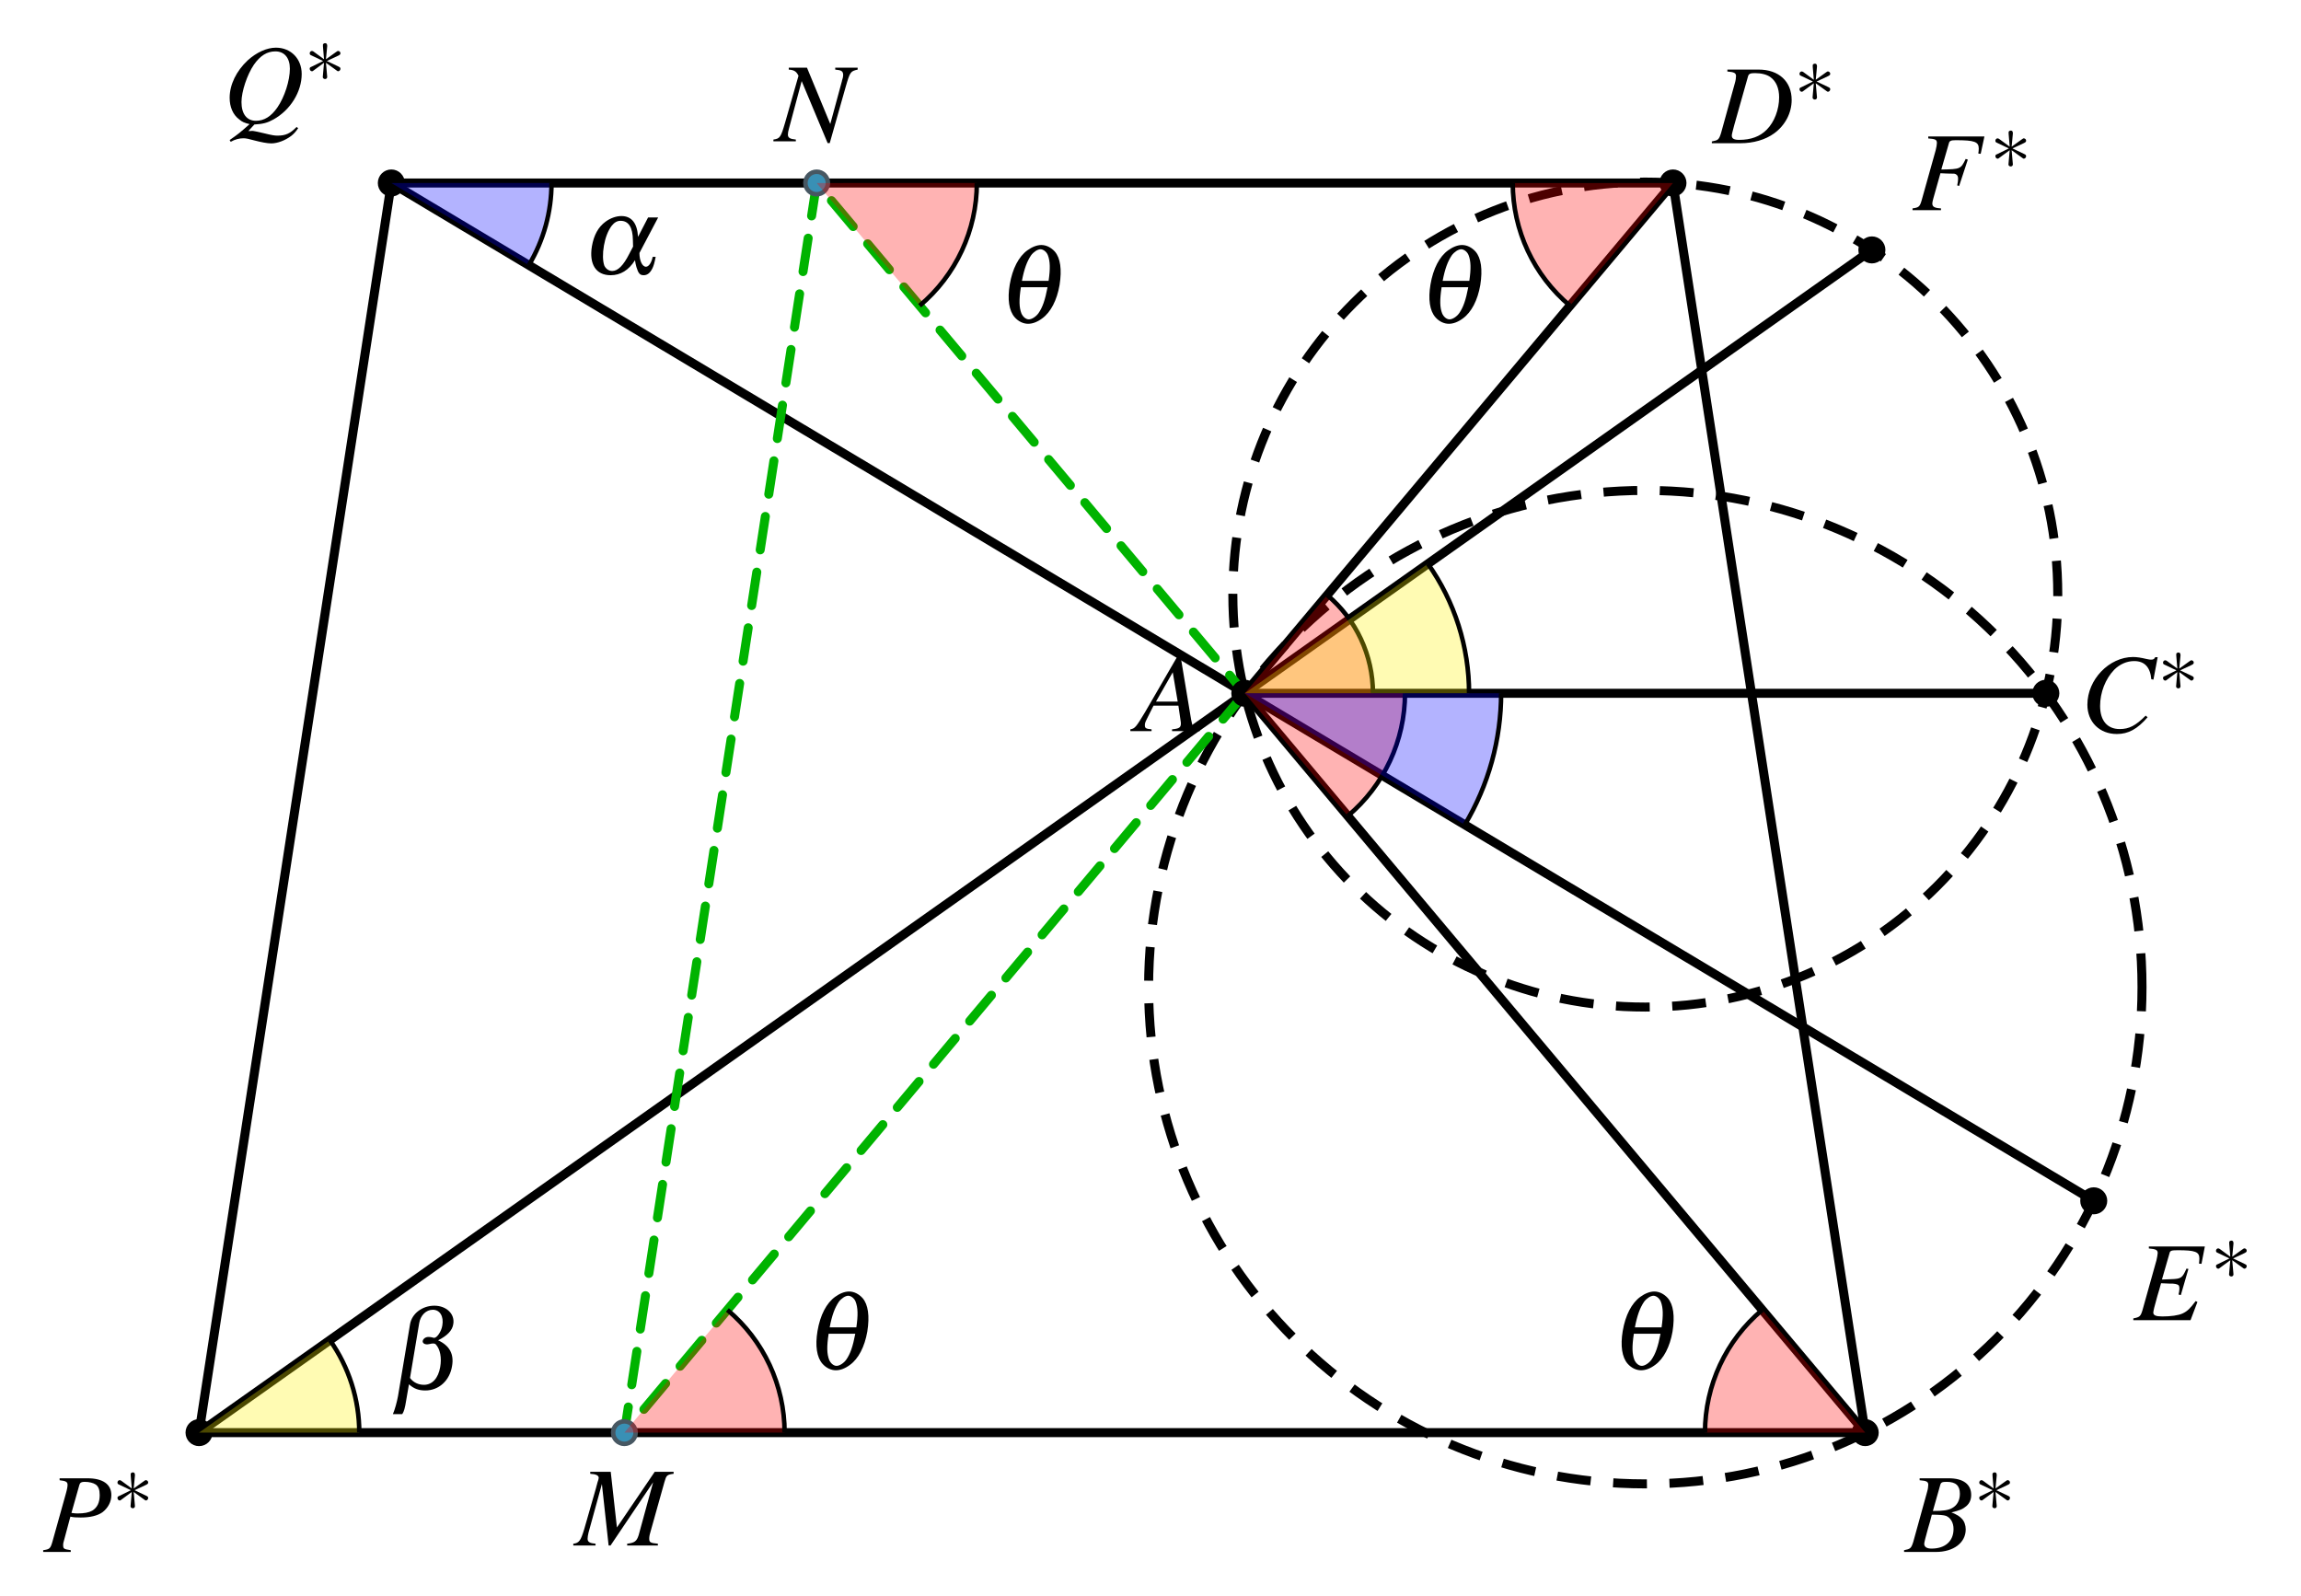
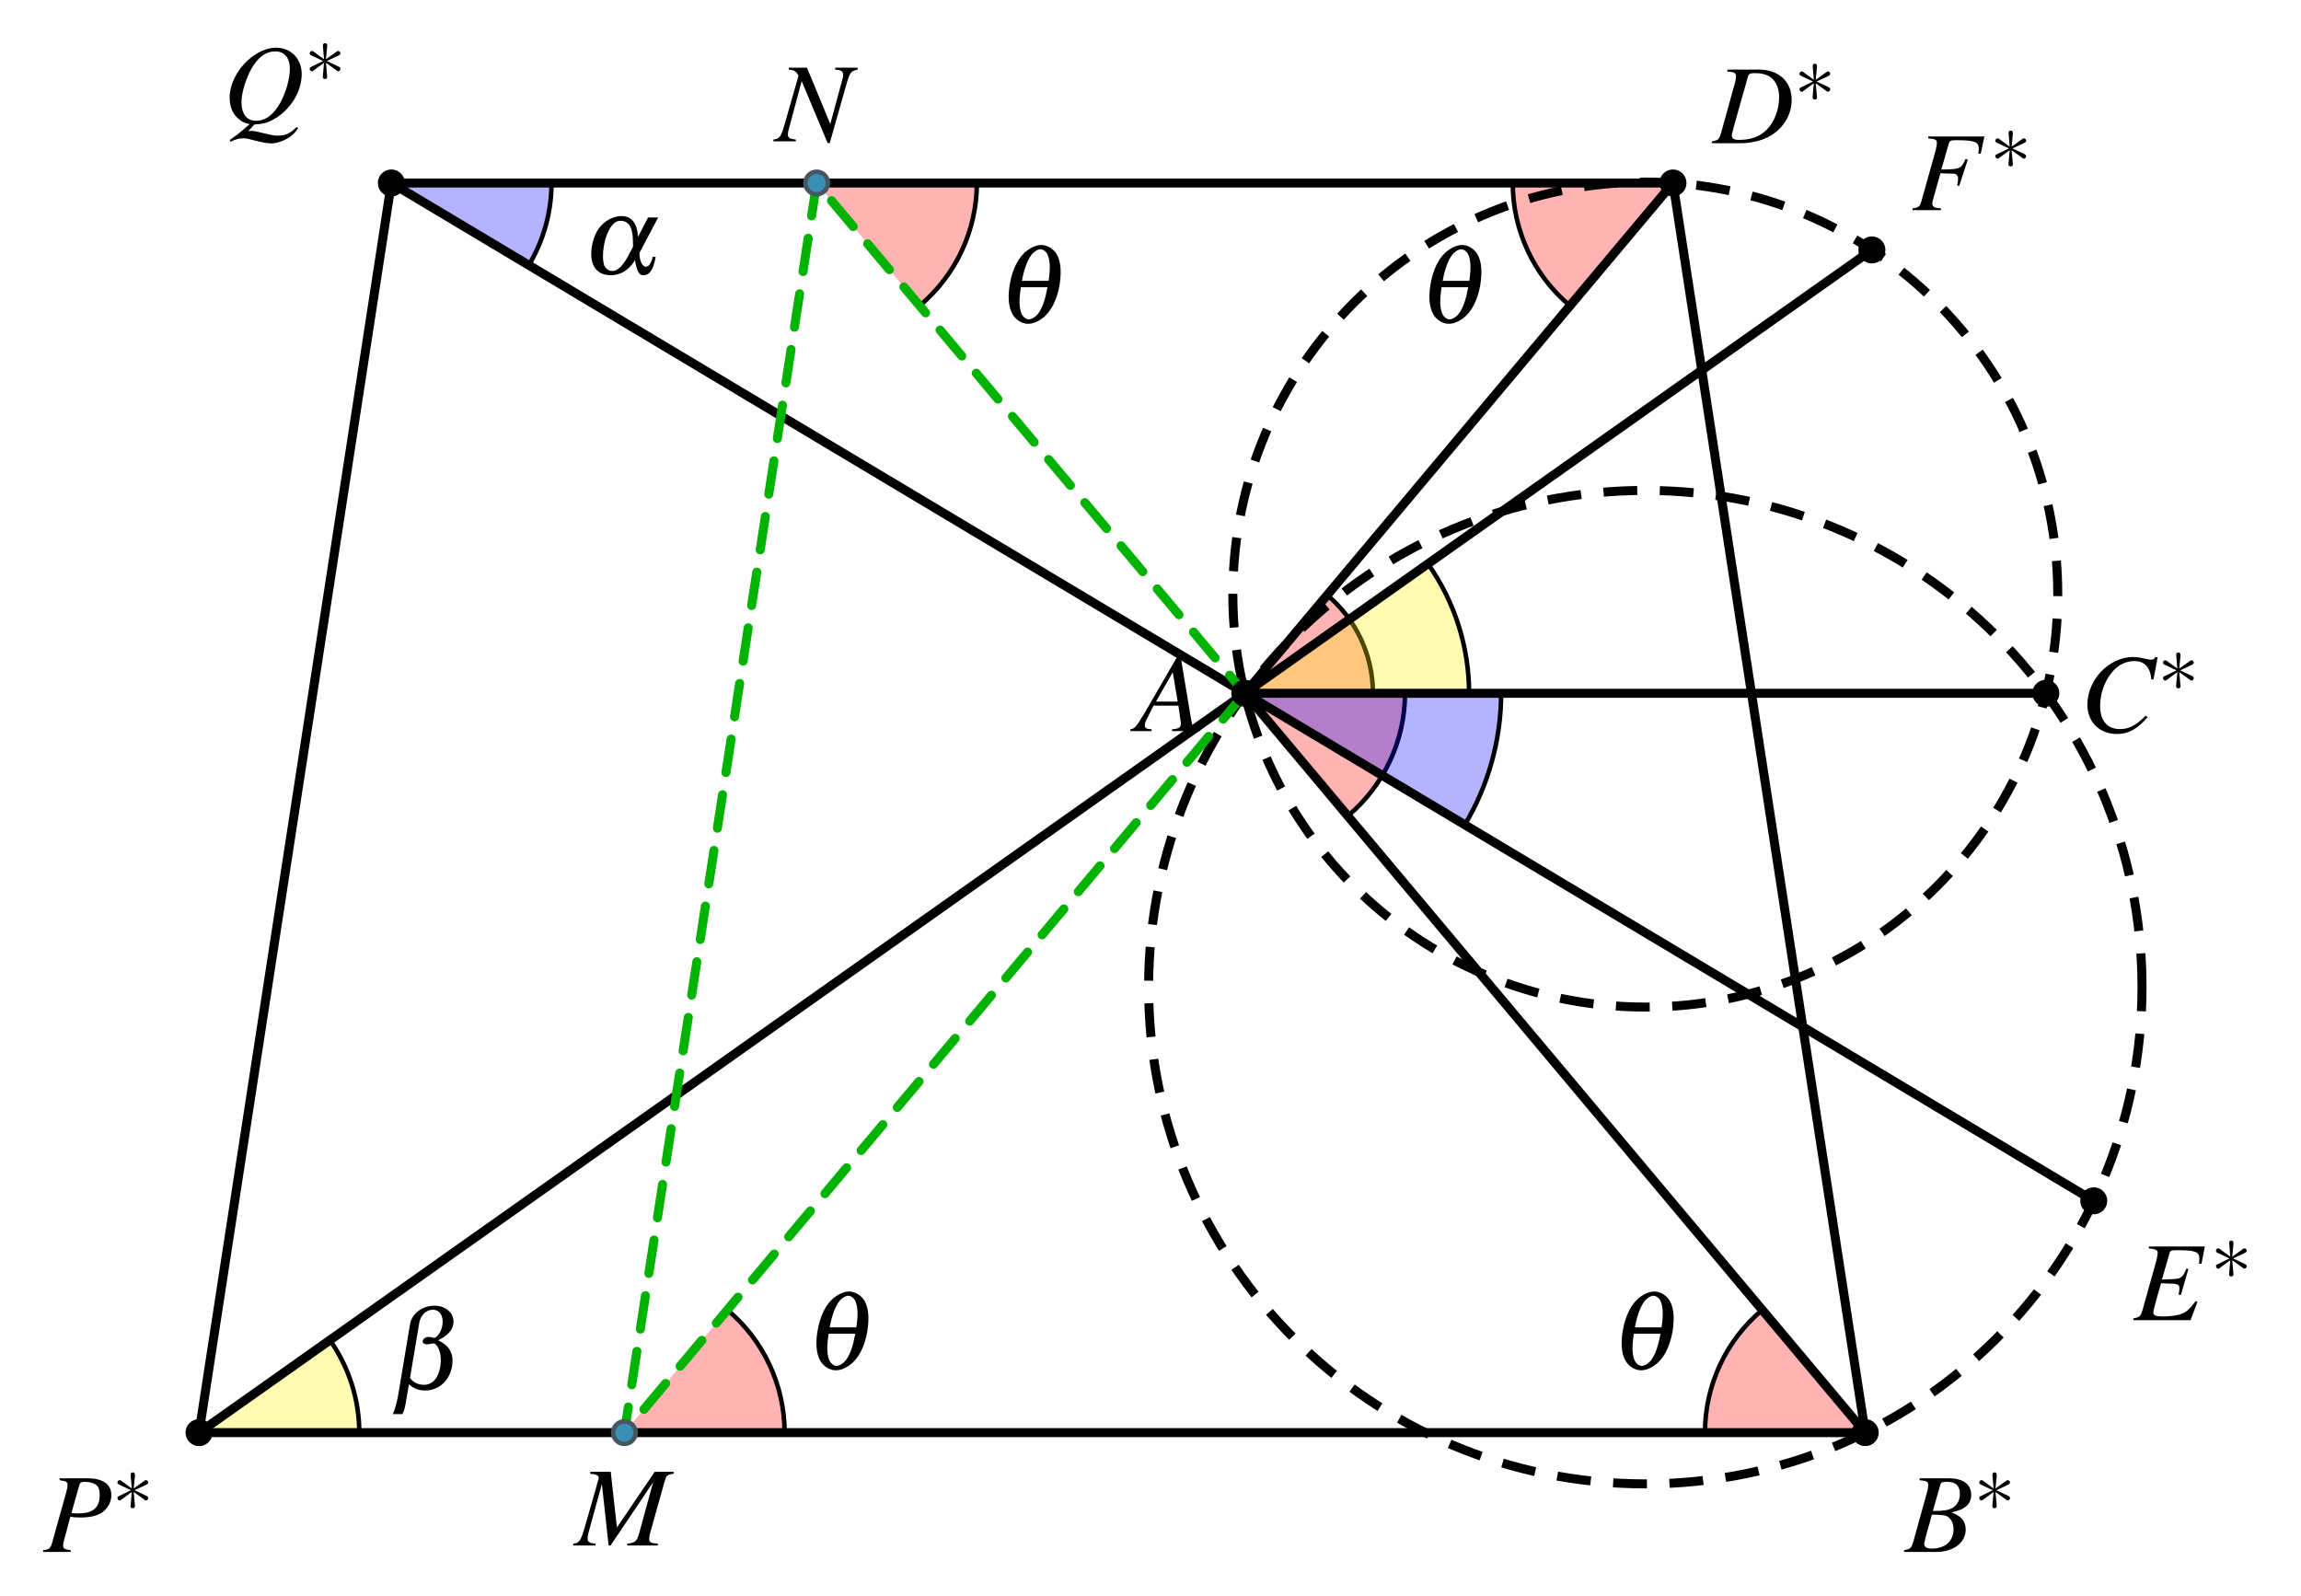
<svg xmlns="http://www.w3.org/2000/svg" xmlns:xlink="http://www.w3.org/1999/xlink" width="203.57" height="141.119" viewBox="0 0 203.57 141.119">
  <defs>
    <g>
      <g id="glyph-0-0">
        <path d="M 0.688 0.625 C 0.594 1.141 0.406 1.828 0.234 2.219 L 1.062 2.219 C 1.219 1.984 1.297 1.719 1.422 0.938 L 1.656 -0.422 C 2.109 -0.016 2.531 0.125 3.109 0.125 C 4.297 0.125 5.266 -0.75 5.469 -2.031 C 5.656 -3.094 5.25 -3.844 4.234 -4.312 C 5.047 -4.719 5.5 -5.188 5.578 -5.75 C 5.734 -6.641 4.969 -7.375 3.906 -7.375 C 2.828 -7.375 1.906 -6.672 1.75 -5.719 Z M 2.562 -5.828 C 2.672 -6.516 3.172 -7.016 3.766 -7.016 C 4.391 -7.016 4.75 -6.438 4.609 -5.625 C 4.531 -5.109 4.141 -4.531 3.891 -4.531 C 3.859 -4.531 3.828 -4.531 3.672 -4.578 C 3.531 -4.609 3.453 -4.609 3.375 -4.609 C 3.125 -4.609 2.922 -4.453 2.875 -4.266 C 2.844 -4.078 3.016 -3.953 3.266 -3.953 C 3.328 -3.953 3.375 -3.969 3.484 -3.984 C 3.609 -4.016 3.703 -4.031 3.781 -4.031 C 3.922 -4.031 3.984 -4 4.031 -3.953 C 4.422 -3.531 4.562 -2.766 4.422 -1.953 C 4.25 -0.953 3.719 -0.375 2.984 -0.375 C 2.484 -0.375 2.031 -0.594 1.75 -0.984 Z M 2.562 -5.828 " />
      </g>
      <g id="glyph-0-1">
        <path d="M 5.781 -4.984 L 4.891 -3.266 C 4.828 -4.469 4.328 -5.109 3.422 -5.109 C 2.953 -5.109 2.438 -4.922 2.016 -4.609 C 1.375 -4.141 0.984 -3.422 0.812 -2.438 C 0.547 -0.844 1.172 0.125 2.469 0.125 C 3.344 0.125 4.062 -0.312 4.625 -1.203 C 4.641 -1.016 4.688 -0.844 4.75 -0.594 C 4.922 -0.031 5.062 0.125 5.391 0.125 C 5.719 0.125 5.969 -0.078 6.172 -0.5 C 6.281 -0.734 6.344 -0.953 6.453 -1.5 L 6.188 -1.5 C 6.094 -1 5.844 -0.625 5.594 -0.625 C 5.266 -0.625 5.016 -1.156 5.016 -1.844 L 6.672 -4.984 Z M 4.453 -2.406 L 4.109 -1.75 C 3.594 -0.734 3.109 -0.25 2.609 -0.25 C 2.297 -0.25 2.031 -0.453 1.906 -0.734 C 1.766 -1.141 1.75 -1.781 1.875 -2.5 C 2 -3.203 2.234 -3.812 2.562 -4.25 C 2.797 -4.547 3.047 -4.688 3.344 -4.688 C 4.062 -4.688 4.422 -4.109 4.438 -2.984 Z M 4.453 -2.406 " />
      </g>
      <g id="glyph-0-2">
        <path d="M 3.781 -6.844 C 3.391 -6.844 2.953 -6.672 2.547 -6.375 C 1.781 -5.828 1.219 -4.75 0.984 -3.344 C 0.766 -2.047 0.922 -1.016 1.422 -0.453 C 1.75 -0.078 2.188 0.125 2.609 0.125 C 3 0.125 3.422 -0.031 3.844 -0.344 C 4.609 -0.891 5.156 -1.953 5.391 -3.297 C 5.609 -4.672 5.469 -5.688 4.969 -6.266 C 4.641 -6.625 4.219 -6.844 3.781 -6.844 Z M 4.328 -3.109 C 4.109 -1.969 3.891 -1.328 3.516 -0.797 C 3.281 -0.484 2.922 -0.266 2.672 -0.266 C 2.406 -0.266 2.141 -0.5 2.016 -0.797 C 1.812 -1.328 1.797 -1.969 1.969 -3.109 Z M 2.062 -3.672 C 2.266 -4.75 2.516 -5.406 2.875 -5.938 C 3.094 -6.234 3.453 -6.469 3.703 -6.469 C 3.953 -6.469 4.25 -6.234 4.359 -5.938 C 4.562 -5.406 4.578 -4.75 4.422 -3.672 Z M 2.062 -3.672 " />
      </g>
      <g id="glyph-1-0">
        <path d="M 7.25 -6.516 L 5.266 -6.516 L 5.266 -6.344 C 5.828 -6.297 5.969 -6.203 5.969 -5.844 C 5.969 -5.719 5.938 -5.609 5.875 -5.406 C 5.859 -5.375 5.859 -5.328 5.859 -5.328 L 4.828 -1.531 L 2.766 -6.516 L 1.156 -6.516 L 1.156 -6.344 C 1.625 -6.312 1.828 -6.188 2.016 -5.797 L 0.828 -1.641 C 0.453 -0.359 0.375 -0.234 -0.203 -0.156 L -0.203 0 L 1.781 0 L 1.781 -0.156 C 1.266 -0.203 1.078 -0.312 1.078 -0.594 C 1.078 -0.719 1.109 -0.922 1.172 -1.125 L 2.297 -5.328 L 4.594 0.156 L 4.781 0.156 L 6.203 -4.859 C 6.578 -6.156 6.625 -6.203 7.25 -6.344 Z M 7.25 -6.516 " />
      </g>
      <g id="glyph-1-1">
        <path d="M 8.703 -6.516 L 7.031 -6.516 L 3.688 -1.594 L 3.141 -6.516 L 1.328 -6.516 L 1.328 -6.344 C 1.828 -6.312 2.078 -6.203 2.078 -5.984 C 2.078 -5.906 2.031 -5.75 1.969 -5.578 C 1.953 -5.531 1.922 -5.422 1.891 -5.281 C 1.875 -5.25 1.859 -5.203 1.859 -5.156 L 0.797 -1.453 C 0.484 -0.422 0.344 -0.219 -0.172 -0.156 L -0.172 0 L 1.797 0 L 1.797 -0.156 C 1.281 -0.203 1.094 -0.312 1.094 -0.594 C 1.094 -0.703 1.125 -0.953 1.172 -1.125 L 2.359 -5.438 L 2.953 0 L 3.125 0 L 6.891 -5.594 L 5.609 -0.906 C 5.438 -0.375 5.25 -0.234 4.594 -0.156 L 4.594 0 L 7.312 0 L 7.312 -0.156 C 6.641 -0.219 6.547 -0.281 6.547 -0.594 C 6.547 -0.75 6.562 -0.891 6.656 -1.203 L 7.891 -5.609 C 8.062 -6.203 8.109 -6.266 8.703 -6.344 Z M 8.703 -6.516 " />
      </g>
      <g id="glyph-1-2">
        <path d="M 5.625 -0.156 C 5.047 -0.203 5 -0.297 4.859 -1.016 L 3.922 -6.656 L 3.672 -6.656 L 0.781 -1.672 C -0.016 -0.344 -0.109 -0.234 -0.516 -0.156 L -0.516 0 L 1.359 0 L 1.359 -0.156 C 0.844 -0.203 0.766 -0.266 0.766 -0.516 C 0.766 -0.703 0.797 -0.781 0.969 -1.125 L 1.531 -2.25 L 3.734 -2.25 L 3.922 -0.953 C 3.938 -0.859 3.953 -0.766 3.953 -0.688 C 3.953 -0.312 3.812 -0.219 3.172 -0.156 L 3.172 0 L 5.625 0 Z M 1.75 -2.609 L 3.234 -5.203 L 3.672 -2.609 Z M 1.75 -2.609 " />
      </g>
      <g id="glyph-1-3">
        <path d="M 6.5 -4.641 L 6.875 -6.625 L 6.656 -6.625 C 6.578 -6.453 6.484 -6.406 6.281 -6.406 C 6.203 -6.406 6.078 -6.422 5.875 -6.469 C 5.422 -6.578 5.031 -6.641 4.703 -6.641 C 2.578 -6.641 0.656 -4.641 0.656 -2.422 C 0.656 -0.891 1.734 0.172 3.266 0.172 C 4.281 0.172 5.078 -0.266 5.984 -1.312 L 5.812 -1.453 C 4.922 -0.562 4.344 -0.266 3.516 -0.266 C 2.406 -0.266 1.781 -1.031 1.781 -2.312 C 1.781 -3.5 2.25 -4.703 3.031 -5.516 C 3.516 -6 4.141 -6.281 4.797 -6.281 C 5.719 -6.281 6.219 -5.734 6.312 -4.672 Z M 6.5 -4.641 " />
      </g>
      <g id="glyph-1-4">
        <path d="M 2.781 0.156 C 3.547 0.109 3.922 0.016 4.484 -0.297 C 5.969 -1.125 6.969 -2.734 6.969 -4.312 C 6.969 -5.656 6.016 -6.641 4.688 -6.641 C 3.891 -6.641 2.984 -6.234 2.188 -5.516 C 1.188 -4.578 0.594 -3.375 0.594 -2.203 C 0.594 -1.391 0.891 -0.703 1.438 -0.297 C 1.688 -0.078 1.906 0.016 2.359 0.125 C 1.453 0.922 1.359 1 0.594 1.531 L 0.688 1.688 C 1.062 1.469 1.453 1.375 1.828 1.375 C 2.031 1.375 2.328 1.438 2.766 1.562 C 3.375 1.719 3.906 1.828 4.281 1.828 C 4.828 1.828 5.516 1.562 6.031 1.172 C 6.266 0.984 6.406 0.844 6.656 0.484 L 6.516 0.375 C 5.953 0.953 5.547 1.141 4.828 1.141 C 4.562 1.141 4.359 1.109 3.594 0.922 C 3.078 0.797 2.609 0.703 2.547 0.719 C 2.516 0.734 2.5 0.734 2.5 0.734 L 2.25 0.734 Z M 4.641 -6.312 C 5.438 -6.312 5.922 -5.734 5.922 -4.781 C 5.922 -3.734 5.453 -2.266 4.812 -1.344 C 4.266 -0.562 3.656 -0.172 2.922 -0.172 C 2.109 -0.172 1.641 -0.781 1.641 -1.828 C 1.641 -2.766 2.141 -4.25 2.734 -5.125 C 3.297 -5.938 3.906 -6.312 4.641 -6.312 Z M 4.641 -6.312 " />
      </g>
      <g id="glyph-1-5">
        <path d="M 1.453 -6.344 C 2.031 -6.281 2.156 -6.188 2.156 -5.938 C 2.156 -5.797 2.125 -5.578 2 -5.141 L 0.812 -0.891 C 0.641 -0.297 0.562 -0.234 0 -0.156 L 0 0 L 2.438 0 L 2.438 -0.156 C 1.812 -0.25 1.766 -0.281 1.766 -0.625 C 1.766 -0.734 1.781 -0.844 1.891 -1.203 L 2.406 -3.125 C 2.656 -3.062 2.922 -3.047 3.328 -3.047 C 4.141 -3.047 4.812 -3.203 5.25 -3.516 C 5.734 -3.891 6.031 -4.438 6.031 -5.031 C 6.031 -5.984 5.281 -6.516 3.922 -6.516 L 1.453 -6.516 Z M 3.203 -5.938 C 3.266 -6.141 3.391 -6.203 3.672 -6.203 C 4.062 -6.203 4.438 -6.109 4.641 -5.969 C 4.891 -5.797 5 -5.5 5 -5.031 C 5 -4.375 4.781 -3.922 4.344 -3.656 C 4.031 -3.484 3.641 -3.406 3.016 -3.406 C 2.844 -3.406 2.766 -3.422 2.5 -3.453 Z M 3.203 -5.938 " />
      </g>
      <g id="glyph-1-6">
        <path d="M 1.297 -6.344 C 1.906 -6.297 2.062 -6.203 2.062 -5.938 C 2.062 -5.797 2.031 -5.547 1.953 -5.297 L 0.734 -0.891 C 0.547 -0.312 0.484 -0.266 -0.078 -0.156 L -0.078 0 L 2.438 0 C 3.609 0 4.672 -0.312 5.438 -0.875 C 6.406 -1.578 6.984 -2.672 6.984 -3.828 C 6.984 -5.469 5.844 -6.516 4.062 -6.516 L 1.297 -6.516 Z M 3.125 -5.922 C 3.188 -6.141 3.328 -6.203 3.734 -6.203 C 4.297 -6.203 4.797 -6.078 5.109 -5.844 C 5.609 -5.484 5.875 -4.859 5.875 -4.062 C 5.875 -2.984 5.453 -1.875 4.781 -1.203 C 4.188 -0.594 3.375 -0.297 2.344 -0.297 C 1.891 -0.297 1.688 -0.406 1.688 -0.672 C 1.688 -0.797 1.75 -1.016 1.906 -1.609 Z M 3.125 -5.922 " />
      </g>
      <g id="glyph-1-7">
        <path d="M -0.078 0 L 2.734 0 C 4.297 0 5.375 -0.812 5.375 -2 C 5.375 -2.359 5.25 -2.719 5.031 -2.938 C 4.828 -3.156 4.641 -3.281 4.109 -3.5 C 4.828 -3.672 5.109 -3.781 5.438 -4.062 C 5.719 -4.312 5.859 -4.641 5.859 -5.047 C 5.859 -5.984 5.156 -6.516 3.875 -6.516 L 1.297 -6.516 L 1.297 -6.344 C 1.906 -6.297 2.062 -6.219 2.062 -5.938 C 2.062 -5.797 2.031 -5.547 1.953 -5.297 L 0.734 -0.891 C 0.547 -0.312 0.484 -0.266 -0.078 -0.156 Z M 2.375 -3.297 C 3.016 -3.297 3.438 -3.266 3.641 -3.188 C 4.047 -3.016 4.297 -2.578 4.297 -2.031 C 4.297 -0.953 3.562 -0.297 2.344 -0.297 C 1.922 -0.297 1.703 -0.453 1.703 -0.719 C 1.703 -0.844 1.828 -1.312 2.047 -2.109 C 2.188 -2.562 2.25 -2.797 2.375 -3.297 Z M 3.125 -5.938 C 3.188 -6.156 3.297 -6.203 3.688 -6.203 C 4.484 -6.203 4.859 -5.875 4.859 -5.141 C 4.859 -4.562 4.609 -4.125 4.188 -3.891 C 3.844 -3.688 3.375 -3.625 2.469 -3.625 Z M 3.125 -5.938 " />
      </g>
      <g id="glyph-1-8">
        <path d="M 6.438 -6.516 L 1.469 -6.516 L 1.469 -6.344 C 2.109 -6.297 2.234 -6.234 2.234 -5.938 C 2.234 -5.797 2.188 -5.547 2.125 -5.297 L 0.891 -0.891 C 0.719 -0.297 0.641 -0.234 0.078 -0.156 L 0.078 0 L 2.594 0 L 2.594 -0.156 C 2.016 -0.188 1.828 -0.297 1.828 -0.594 C 1.828 -0.672 1.859 -0.828 1.922 -1.047 L 2.547 -3.266 C 2.906 -3.25 3.125 -3.234 3.344 -3.234 C 3.734 -3.234 3.812 -3.234 3.891 -3.188 C 4.047 -3.109 4.109 -2.984 4.109 -2.781 C 4.109 -2.625 4.094 -2.5 4.031 -2.188 L 4.203 -2.141 L 4.969 -4.469 L 4.781 -4.531 C 4.344 -3.625 4.312 -3.625 2.625 -3.594 L 3.297 -5.922 C 3.344 -6.125 3.484 -6.188 3.891 -6.188 C 5.578 -6.188 5.938 -6.047 5.938 -5.438 C 5.938 -5.375 5.938 -5.328 5.922 -5.188 C 5.906 -5.141 5.906 -5.125 5.906 -5 L 6.109 -4.984 Z M 6.438 -6.516 " />
      </g>
      <g id="glyph-1-9">
        <path d="M 6.312 -6.516 L 1.359 -6.516 L 1.359 -6.344 C 1.984 -6.297 2.141 -6.203 2.141 -5.938 C 2.141 -5.828 2.078 -5.484 2.031 -5.297 L 0.797 -0.891 C 0.625 -0.328 0.547 -0.266 -0.016 -0.156 L -0.016 0 L 5.047 0 L 5.656 -1.609 L 5.5 -1.688 C 5.031 -1.062 4.781 -0.797 4.344 -0.594 C 3.984 -0.422 3.297 -0.328 2.547 -0.328 C 2 -0.328 1.75 -0.422 1.75 -0.672 C 1.75 -0.781 1.859 -1.25 2.109 -2.125 C 2.25 -2.562 2.328 -2.891 2.438 -3.266 C 2.781 -3.25 3.094 -3.234 3.203 -3.234 C 3.594 -3.25 3.875 -3.188 3.984 -3.094 C 4.031 -3.047 4.062 -2.953 4.062 -2.781 C 4.062 -2.609 4.031 -2.484 3.984 -2.266 L 4.188 -2.219 L 4.859 -4.531 L 4.688 -4.562 C 4.312 -3.719 4.219 -3.656 3.312 -3.625 C 3.188 -3.625 2.875 -3.609 2.516 -3.594 L 3.188 -5.922 C 3.234 -6.141 3.344 -6.188 3.906 -6.188 C 5.469 -6.188 5.828 -6.047 5.828 -5.453 C 5.828 -5.328 5.812 -5.172 5.797 -5 L 6.016 -4.984 Z M 6.312 -6.516 " />
      </g>
      <g id="glyph-2-0">
        <path d="M 2.031 -3.156 C 2.031 -3.25 2.031 -3.422 1.844 -3.422 C 1.719 -3.422 1.625 -3.328 1.656 -3.234 L 1.656 -3.141 L 1.75 -2 L 0.812 -2.688 C 0.75 -2.719 0.734 -2.734 0.672 -2.734 C 0.578 -2.734 0.484 -2.641 0.484 -2.531 C 0.484 -2.406 0.547 -2.375 0.625 -2.344 L 1.672 -1.844 L 0.656 -1.344 C 0.531 -1.297 0.484 -1.266 0.484 -1.156 C 0.484 -1.047 0.578 -0.938 0.672 -0.938 C 0.734 -0.938 0.75 -0.938 0.922 -1.078 L 1.75 -1.688 L 1.641 -0.438 C 1.641 -0.281 1.781 -0.25 1.844 -0.25 C 1.922 -0.25 2.031 -0.297 2.031 -0.438 L 1.922 -1.688 L 2.875 -1 C 2.938 -0.953 2.953 -0.938 3 -0.938 C 3.109 -0.938 3.203 -1.047 3.203 -1.156 C 3.203 -1.266 3.141 -1.297 3.047 -1.344 C 2.609 -1.562 2.594 -1.562 2 -1.844 L 3.031 -2.328 C 3.141 -2.391 3.203 -2.422 3.203 -2.531 C 3.203 -2.641 3.109 -2.734 3 -2.734 C 2.953 -2.734 2.938 -2.734 2.75 -2.594 L 1.922 -2 Z M 2.031 -3.156 " />
      </g>
    </g>
    <clipPath id="clip-0">
      <path clip-rule="nonzero" d="M 90 32 L 201 32 L 201 141.117 L 90 141.117 Z M 90 32 " />
    </clipPath>
  </defs>
+   <path fill-rule="nonzero" fill="rgb(100%, 94.899%, 0%)" fill-opacity="0.3" d="M 17.609 126.742 L 31.785 126.742 C 31.785 123.812 30.875 120.953 29.184 118.559 Z M 17.609 126.742 " />
+   <path fill="none" stroke-width="0.399" stroke-linecap="butt" stroke-linejoin="miter" stroke="rgb(0%, 0%, 0%)" stroke-opacity="1" stroke-miterlimit="10" d="M -59.528 -0 C -59.528 2.929 -60.438 5.789 -62.129 8.183 " transform="matrix(1, 0, 0, -1, 91.313, 126.742)" />
+   <g fill="rgb(0%, 0%, 0%)" fill-opacity="1">
+     <use xlink:href="#glyph-0-0" x="34.524" y="122.888" />
+   </g>
+   <path fill-rule="nonzero" fill="rgb(0%, 0%, 100%)" fill-opacity="0.3" d="M 34.621 16.191 L 46.785 23.461 C 48.098 21.266 48.793 18.75 48.793 16.188 Z M 34.621 16.191 " />
+   <path fill="none" stroke-width="0.399" stroke-linecap="butt" stroke-linejoin="miter" stroke="rgb(0%, 0%, 0%)" stroke-opacity="1" stroke-miterlimit="10" d="M -44.528 103.281 C -43.215 105.476 -42.52 107.992 -42.52 110.555 " transform="matrix(1, 0, 0, -1, 91.313, 126.742)" />
+   <g fill="rgb(0%, 0%, 0%)" fill-opacity="1">
+     <use xlink:href="#glyph-0-1" x="51.555" y="24.223" />
+   </g>
+   <path fill-rule="nonzero" fill="rgb(100%, 0%, 0%)" fill-opacity="0.3" d="M 148.008 16.191 L 133.832 16.191 C 133.832 20.379 135.688 24.355 138.895 27.047 Z M 148.008 16.191 " />
+   <path fill-rule="nonzero" fill="rgb(100%, 0%, 0%)" fill-opacity="0.3" d="M 165.016 126.742 L 155.906 115.887 C 152.695 118.578 150.84 122.555 150.84 126.742 Z M 165.016 126.742 " />
+   <path fill-rule="nonzero" fill="rgb(100%, 0%, 0%)" fill-opacity="0.3" d="M 55.238 126.742 L 69.414 126.742 C 69.414 122.555 67.559 118.578 64.352 115.887 Z M 55.238 126.742 " />
+   <path fill-rule="nonzero" fill="rgb(100%, 0%, 0%)" fill-opacity="0.3" d="M 72.25 16.191 L 81.359 27.047 C 84.566 24.355 86.422 20.379 86.422 16.188 Z M 72.25 16.191 " />
+   <path fill="none" stroke-width="0.399" stroke-linecap="butt" stroke-linejoin="miter" stroke="rgb(0%, 0%, 0%)" stroke-opacity="1" stroke-miterlimit="10" d="M 42.519 110.551 C 42.519 106.363 44.374 102.387 47.582 99.695 " transform="matrix(1, 0, 0, -1, 91.313, 126.742)" />
+   <path fill="none" stroke-width="0.399" stroke-linecap="butt" stroke-linejoin="miter" stroke="rgb(0%, 0%, 0%)" stroke-opacity="1" stroke-miterlimit="10" d="M 64.593 10.855 C 61.382 8.164 59.527 4.187 59.527 -0 " transform="matrix(1, 0, 0, -1, 91.313, 126.742)" />
+   <path fill="none" stroke-width="0.399" stroke-linecap="butt" stroke-linejoin="miter" stroke="rgb(0%, 0%, 0%)" stroke-opacity="1" stroke-miterlimit="10" d="M -21.899 -0 C -21.899 4.187 -23.754 8.164 -26.961 10.855 " transform="matrix(1, 0, 0, -1, 91.313, 126.742)" />
+   <path fill="none" stroke-width="0.399" stroke-linecap="butt" stroke-linejoin="miter" stroke="rgb(0%, 0%, 0%)" stroke-opacity="1" stroke-miterlimit="10" d="M -9.954 99.695 C -6.747 102.387 -4.891 106.363 -4.891 110.555 " transform="matrix(1, 0, 0, -1, 91.313, 126.742)" />
+   <g fill="rgb(0%, 0%, 0%)" fill-opacity="1">
+     <use xlink:href="#glyph-0-2" x="125.569" y="28.52" />
+   </g>
+   <g fill="rgb(0%, 0%, 0%)" fill-opacity="1">
+     <use xlink:href="#glyph-0-2" x="142.578" y="121.102" />
+   </g>
+   <g fill="rgb(0%, 0%, 0%)" fill-opacity="1">
+     <use xlink:href="#glyph-0-2" x="71.34" y="121.102" />
+   </g>
+   <g fill="rgb(0%, 0%, 0%)" fill-opacity="1">
+     <use xlink:href="#glyph-0-2" x="88.348" y="28.52" />
+   </g>
+   <path fill-rule="nonzero" fill="rgb(100%, 0%, 0%)" fill-opacity="0.3" d="M 110.129 61.332 L 121.465 61.332 C 121.465 57.98 119.984 54.801 117.414 52.645 Z M 110.129 61.332 " />
+   <path fill="none" stroke-width="0.399" stroke-linecap="butt" stroke-linejoin="miter" stroke="rgb(0%, 0%, 0%)" stroke-opacity="1" stroke-miterlimit="10" d="M 30.152 65.41 C 30.152 68.762 28.671 71.941 26.101 74.097 " transform="matrix(1, 0, 0, -1, 91.313, 126.742)" />
+   <path fill-rule="nonzero" fill="rgb(100%, 0%, 0%)" fill-opacity="0.3" d="M 110.129 61.332 L 119.238 72.188 C 122.445 69.496 124.301 65.52 124.301 61.332 Z M 110.129 61.332 " />
+   <path fill="none" stroke-width="0.399" stroke-linecap="butt" stroke-linejoin="miter" stroke="rgb(0%, 0%, 0%)" stroke-opacity="1" stroke-miterlimit="10" d="M 27.925 54.554 C 31.132 57.246 32.988 61.222 32.988 65.41 " transform="matrix(1, 0, 0, -1, 91.313, 126.742)" />
+   <path fill-rule="nonzero" fill="rgb(100%, 94.899%, 0%)" fill-opacity="0.3" d="M 110.129 61.332 L 129.969 61.332 C 129.969 57.23 128.699 53.227 126.328 49.879 Z M 110.129 61.332 " />
+   <path fill="none" stroke-width="0.399" stroke-linecap="butt" stroke-linejoin="miter" stroke="rgb(0%, 0%, 0%)" stroke-opacity="1" stroke-miterlimit="10" d="M 38.656 65.41 C 38.656 69.512 37.386 73.515 35.015 76.863 " transform="matrix(1, 0, 0, -1, 91.313, 126.742)" />
+   <path fill-rule="nonzero" fill="rgb(0%, 0%, 100%)" fill-opacity="0.3" d="M 110.129 61.332 L 129.59 72.969 C 131.691 69.453 132.805 65.43 132.805 61.332 Z M 110.129 61.332 " />
+   <path fill="none" stroke-width="0.399" stroke-linecap="butt" stroke-linejoin="miter" stroke="rgb(0%, 0%, 0%)" stroke-opacity="1" stroke-miterlimit="10" d="M 38.277 53.773 C 40.378 57.289 41.492 61.312 41.492 65.41 " transform="matrix(1, 0, 0, -1, 91.313, 126.742)" />
  <path fill="none" stroke-width="0.797" stroke-linecap="round" stroke-linejoin="round" stroke="rgb(0%, 0%, 0%)" stroke-opacity="1" stroke-miterlimit="10" d="M 73.703 -0 L -73.704 -0 L -56.692 110.551 L 56.695 110.551 Z M 73.703 -0 " transform="matrix(1, 0, 0, -1, 91.313, 126.742)" />
  <path fill="none" stroke-width="0.797" stroke-linecap="round" stroke-linejoin="miter" stroke="rgb(0%, 0%, 0%)" stroke-opacity="1" stroke-miterlimit="10" d="M 18.816 65.41 L 73.703 -0 " transform="matrix(1, 0, 0, -1, 91.313, 126.742)" />
  <path fill="none" stroke-width="0.797" stroke-linecap="round" stroke-linejoin="miter" stroke="rgb(0%, 0%, 0%)" stroke-opacity="1" stroke-miterlimit="10" d="M 74.292 104.633 L -73.704 -0 " transform="matrix(1, 0, 0, -1, 91.313, 126.742)" />
  <path fill="none" stroke-width="0.797" stroke-linecap="round" stroke-linejoin="miter" stroke="rgb(0%, 0%, 0%)" stroke-opacity="1" stroke-miterlimit="10" d="M 93.921 20.508 L -56.692 110.551 " transform="matrix(1, 0, 0, -1, 91.313, 126.742)" />
  <path fill="none" stroke-width="0.797" stroke-linecap="round" stroke-linejoin="miter" stroke="rgb(0%, 0%, 0%)" stroke-opacity="1" stroke-miterlimit="10" d="M 18.816 65.41 L 56.695 110.551 " transform="matrix(1, 0, 0, -1, 91.313, 126.742)" />
  <path fill="none" stroke-width="0.797" stroke-linecap="round" stroke-linejoin="miter" stroke="rgb(0%, 0%, 0%)" stroke-opacity="1" stroke-miterlimit="10" d="M 18.816 65.41 L 89.683 65.41 " transform="matrix(1, 0, 0, -1, 91.313, 126.742)" />
  <g clip-path="url(#clip-0)">
    <path fill="none" stroke-width="0.797" stroke-linecap="butt" stroke-linejoin="miter" stroke="rgb(0%, 0%, 0%)" stroke-opacity="1" stroke-dasharray="2.989 1.993" stroke-miterlimit="10" d="M 98.191 39.41 C 98.191 63.679 78.519 83.355 54.249 83.355 C 29.976 83.355 10.304 63.679 10.304 39.41 C 10.304 15.14 29.976 -4.535 54.249 -4.535 C 78.519 -4.535 98.191 15.14 98.191 39.41 Z M 98.191 39.41 " transform="matrix(1, 0, 0, -1, 91.313, 126.742)" />
  </g>
  <path fill="none" stroke-width="0.797" stroke-linecap="butt" stroke-linejoin="miter" stroke="rgb(0%, 0%, 0%)" stroke-opacity="1" stroke-dasharray="2.989 1.993" stroke-miterlimit="10" d="M 90.738 74.14 C 90.738 94.297 74.402 110.633 54.249 110.633 C 34.093 110.633 17.757 94.297 17.757 74.14 C 17.757 53.988 34.093 37.648 54.249 37.648 C 74.402 37.648 90.738 53.988 90.738 74.14 Z M 90.738 74.14 " transform="matrix(1, 0, 0, -1, 91.313, 126.742)" />
  <path fill="none" stroke-width="0.797" stroke-linecap="round" stroke-linejoin="round" stroke="rgb(0%, 70%, 0%)" stroke-opacity="1" stroke-dasharray="2.989 1.993" stroke-miterlimit="10" d="M 18.816 65.41 L -36.075 -0 L -19.063 110.551 Z M 18.816 65.41 " transform="matrix(1, 0, 0, -1, 91.313, 126.742)" />
  <path fill-rule="nonzero" fill="rgb(0%, 0%, 0%)" fill-opacity="1" stroke-width="0.399" stroke-linecap="butt" stroke-linejoin="miter" stroke="rgb(0%, 0%, 0%)" stroke-opacity="1" stroke-miterlimit="10" d="M 19.812 65.41 C 19.812 65.961 19.367 66.406 18.816 66.406 C 18.265 66.406 17.82 65.961 17.82 65.41 C 17.82 64.859 18.265 64.414 18.816 64.414 C 19.367 64.414 19.812 64.859 19.812 65.41 Z M 19.812 65.41 " transform="matrix(1, 0, 0, -1, 91.313, 126.742)" />
  <path fill-rule="nonzero" fill="rgb(0%, 0%, 0%)" fill-opacity="1" stroke-width="0.399" stroke-linecap="butt" stroke-linejoin="miter" stroke="rgb(0%, 0%, 0%)" stroke-opacity="1" stroke-miterlimit="10" d="M 74.699 -0 C 74.699 0.551 74.253 0.996 73.703 0.996 C 73.152 0.996 72.707 0.551 72.707 -0 C 72.707 -0.551 73.152 -0.996 73.703 -0.996 C 74.253 -0.996 74.699 -0.551 74.699 -0 Z M 74.699 -0 " transform="matrix(1, 0, 0, -1, 91.313, 126.742)" />
  <path fill-rule="nonzero" fill="rgb(0%, 0%, 0%)" fill-opacity="1" stroke-width="0.399" stroke-linecap="butt" stroke-linejoin="miter" stroke="rgb(0%, 0%, 0%)" stroke-opacity="1" stroke-miterlimit="10" d="M 90.679 65.41 C 90.679 65.961 90.23 66.406 89.683 66.406 C 89.132 66.406 88.687 65.961 88.687 65.41 C 88.687 64.859 89.132 64.414 89.683 64.414 C 90.23 64.414 90.679 64.859 90.679 65.41 Z M 90.679 65.41 " transform="matrix(1, 0, 0, -1, 91.313, 126.742)" />
  <path fill-rule="nonzero" fill="rgb(0%, 0%, 0%)" fill-opacity="1" stroke-width="0.399" stroke-linecap="butt" stroke-linejoin="miter" stroke="rgb(0%, 0%, 0%)" stroke-opacity="1" stroke-miterlimit="10" d="M 57.691 110.551 C 57.691 111.101 57.246 111.551 56.695 111.551 C 56.144 111.551 55.699 111.101 55.699 110.551 C 55.699 110.004 56.144 109.555 56.695 109.555 C 57.246 109.555 57.691 110.004 57.691 110.551 Z M 57.691 110.551 " transform="matrix(1, 0, 0, -1, 91.313, 126.742)" />
  <path fill-rule="nonzero" fill="rgb(0%, 0%, 0%)" fill-opacity="1" stroke-width="0.399" stroke-linecap="butt" stroke-linejoin="miter" stroke="rgb(0%, 0%, 0%)" stroke-opacity="1" stroke-miterlimit="10" d="M 94.917 20.508 C 94.917 21.055 94.468 21.504 93.921 21.504 C 93.371 21.504 92.925 21.055 92.925 20.508 C 92.925 19.957 93.371 19.512 93.921 19.512 C 94.468 19.512 94.917 19.957 94.917 20.508 Z M 94.917 20.508 " transform="matrix(1, 0, 0, -1, 91.313, 126.742)" />
  <path fill-rule="nonzero" fill="rgb(0%, 0%, 0%)" fill-opacity="1" stroke-width="0.399" stroke-linecap="butt" stroke-linejoin="miter" stroke="rgb(0%, 0%, 0%)" stroke-opacity="1" stroke-miterlimit="10" d="M 75.289 104.633 C 75.289 105.183 74.843 105.629 74.292 105.629 C 73.742 105.629 73.296 105.183 73.296 104.633 C 73.296 104.082 73.742 103.637 74.292 103.637 C 74.843 103.637 75.289 104.082 75.289 104.633 Z M 75.289 104.633 " transform="matrix(1, 0, 0, -1, 91.313, 126.742)" />
  <path fill-rule="nonzero" fill="rgb(0%, 0%, 0%)" fill-opacity="1" stroke-width="0.399" stroke-linecap="butt" stroke-linejoin="miter" stroke="rgb(0%, 0%, 0%)" stroke-opacity="1" stroke-miterlimit="10" d="M -72.708 -0 C -72.708 0.551 -73.153 0.996 -73.704 0.996 C -74.251 0.996 -74.7 0.551 -74.7 -0 C -74.7 -0.551 -74.251 -0.996 -73.704 -0.996 C -73.153 -0.996 -72.708 -0.551 -72.708 -0 Z M -72.708 -0 " transform="matrix(1, 0, 0, -1, 91.313, 126.742)" />
  <path fill-rule="nonzero" fill="rgb(0%, 0%, 0%)" fill-opacity="1" stroke-width="0.399" stroke-linecap="butt" stroke-linejoin="miter" stroke="rgb(0%, 0%, 0%)" stroke-opacity="1" stroke-miterlimit="10" d="M -55.696 110.551 C -55.696 111.101 -56.145 111.551 -56.692 111.551 C -57.243 111.551 -57.688 111.101 -57.688 110.551 C -57.688 110.004 -57.243 109.555 -56.692 109.555 C -56.145 109.555 -55.696 110.004 -55.696 110.551 Z M -55.696 110.551 " transform="matrix(1, 0, 0, -1, 91.313, 126.742)" />
  <path fill-rule="nonzero" fill="rgb(22.235%, 56.57%, 71.022%)" fill-opacity="1" stroke-width="0.399" stroke-linecap="butt" stroke-linejoin="miter" stroke="rgb(27.728%, 34.299%, 38.55%)" stroke-opacity="1" stroke-miterlimit="10" d="M -35.079 -0 C -35.079 0.551 -35.524 0.996 -36.075 0.996 C -36.622 0.996 -37.071 0.551 -37.071 -0 C -37.071 -0.551 -36.622 -0.996 -36.075 -0.996 C -35.524 -0.996 -35.079 -0.551 -35.079 -0 Z M -35.079 -0 " transform="matrix(1, 0, 0, -1, 91.313, 126.742)" />
  <path fill-rule="nonzero" fill="rgb(22.235%, 56.57%, 71.022%)" fill-opacity="1" stroke-width="0.399" stroke-linecap="butt" stroke-linejoin="miter" stroke="rgb(27.728%, 34.299%, 38.55%)" stroke-opacity="1" stroke-miterlimit="10" d="M -18.067 110.551 C -18.067 111.101 -18.516 111.551 -19.063 111.551 C -19.614 111.551 -20.059 111.101 -20.059 110.551 C -20.059 110.004 -19.614 109.555 -19.063 109.555 C -18.516 109.555 -18.067 110.004 -18.067 110.551 Z M -18.067 110.551 " transform="matrix(1, 0, 0, -1, 91.313, 126.742)" />
-   <path fill-rule="nonzero" fill="rgb(100%, 94.899%, 0%)" fill-opacity="0.3" d="M 17.609 126.742 L 31.785 126.742 C 31.785 123.812 30.875 120.953 29.184 118.559 Z M 17.609 126.742 " />
-   <path fill="none" stroke-width="0.399" stroke-linecap="butt" stroke-linejoin="miter" stroke="rgb(0%, 0%, 0%)" stroke-opacity="1" stroke-miterlimit="10" d="M -59.528 -0 C -59.528 2.929 -60.438 5.789 -62.129 8.183 " transform="matrix(1, 0, 0, -1, 91.313, 126.742)" />
-   <g fill="rgb(0%, 0%, 0%)" fill-opacity="1">
-     <use xlink:href="#glyph-0-0" x="34.524" y="122.888" />
-   </g>
-   <path fill-rule="nonzero" fill="rgb(0%, 0%, 100%)" fill-opacity="0.3" d="M 34.621 16.191 L 46.785 23.461 C 48.098 21.266 48.793 18.75 48.793 16.188 Z M 34.621 16.191 " />
-   <path fill="none" stroke-width="0.399" stroke-linecap="butt" stroke-linejoin="miter" stroke="rgb(0%, 0%, 0%)" stroke-opacity="1" stroke-miterlimit="10" d="M -44.528 103.281 C -43.215 105.476 -42.52 107.992 -42.52 110.555 " transform="matrix(1, 0, 0, -1, 91.313, 126.742)" />
-   <g fill="rgb(0%, 0%, 0%)" fill-opacity="1">
-     <use xlink:href="#glyph-0-1" x="51.555" y="24.223" />
-   </g>
-   <path fill-rule="nonzero" fill="rgb(100%, 0%, 0%)" fill-opacity="0.3" d="M 148.008 16.191 L 133.832 16.191 C 133.832 20.379 135.688 24.355 138.895 27.047 Z M 148.008 16.191 " />
-   <path fill-rule="nonzero" fill="rgb(100%, 0%, 0%)" fill-opacity="0.3" d="M 165.016 126.742 L 155.906 115.887 C 152.695 118.578 150.84 122.555 150.84 126.742 Z M 165.016 126.742 " />
-   <path fill-rule="nonzero" fill="rgb(100%, 0%, 0%)" fill-opacity="0.3" d="M 55.238 126.742 L 69.414 126.742 C 69.414 122.555 67.559 118.578 64.352 115.887 Z M 55.238 126.742 " />
-   <path fill-rule="nonzero" fill="rgb(100%, 0%, 0%)" fill-opacity="0.3" d="M 72.25 16.191 L 81.359 27.047 C 84.566 24.355 86.422 20.379 86.422 16.188 Z M 72.25 16.191 " />
-   <path fill="none" stroke-width="0.399" stroke-linecap="butt" stroke-linejoin="miter" stroke="rgb(0%, 0%, 0%)" stroke-opacity="1" stroke-miterlimit="10" d="M 42.519 110.551 C 42.519 106.363 44.374 102.387 47.582 99.695 " transform="matrix(1, 0, 0, -1, 91.313, 126.742)" />
-   <path fill="none" stroke-width="0.399" stroke-linecap="butt" stroke-linejoin="miter" stroke="rgb(0%, 0%, 0%)" stroke-opacity="1" stroke-miterlimit="10" d="M 64.593 10.855 C 61.382 8.164 59.527 4.187 59.527 -0 " transform="matrix(1, 0, 0, -1, 91.313, 126.742)" />
-   <path fill="none" stroke-width="0.399" stroke-linecap="butt" stroke-linejoin="miter" stroke="rgb(0%, 0%, 0%)" stroke-opacity="1" stroke-miterlimit="10" d="M -21.899 -0 C -21.899 4.187 -23.754 8.164 -26.961 10.855 " transform="matrix(1, 0, 0, -1, 91.313, 126.742)" />
-   <path fill="none" stroke-width="0.399" stroke-linecap="butt" stroke-linejoin="miter" stroke="rgb(0%, 0%, 0%)" stroke-opacity="1" stroke-miterlimit="10" d="M -9.954 99.695 C -6.747 102.387 -4.891 106.363 -4.891 110.555 " transform="matrix(1, 0, 0, -1, 91.313, 126.742)" />
-   <g fill="rgb(0%, 0%, 0%)" fill-opacity="1">
-     <use xlink:href="#glyph-0-2" x="125.57" y="28.52" />
-   </g>
-   <g fill="rgb(0%, 0%, 0%)" fill-opacity="1">
-     <use xlink:href="#glyph-0-2" x="142.578" y="121.102" />
-   </g>
-   <g fill="rgb(0%, 0%, 0%)" fill-opacity="1">
-     <use xlink:href="#glyph-0-2" x="71.34" y="121.102" />
-   </g>
-   <g fill="rgb(0%, 0%, 0%)" fill-opacity="1">
-     <use xlink:href="#glyph-0-2" x="88.348" y="28.52" />
-   </g>
-   <path fill-rule="nonzero" fill="rgb(100%, 0%, 0%)" fill-opacity="0.3" d="M 110.129 61.332 L 121.465 61.332 C 121.465 57.98 119.984 54.801 117.414 52.645 Z M 110.129 61.332 " />
-   <path fill="none" stroke-width="0.399" stroke-linecap="butt" stroke-linejoin="miter" stroke="rgb(0%, 0%, 0%)" stroke-opacity="1" stroke-miterlimit="10" d="M 30.152 65.41 C 30.152 68.762 28.671 71.941 26.101 74.097 " transform="matrix(1, 0, 0, -1, 91.313, 126.742)" />
-   <path fill-rule="nonzero" fill="rgb(100%, 0%, 0%)" fill-opacity="0.3" d="M 110.129 61.332 L 119.238 72.188 C 122.445 69.496 124.301 65.52 124.301 61.332 Z M 110.129 61.332 " />
-   <path fill="none" stroke-width="0.399" stroke-linecap="butt" stroke-linejoin="miter" stroke="rgb(0%, 0%, 0%)" stroke-opacity="1" stroke-miterlimit="10" d="M 27.925 54.554 C 31.132 57.246 32.988 61.222 32.988 65.41 " transform="matrix(1, 0, 0, -1, 91.313, 126.742)" />
-   <path fill-rule="nonzero" fill="rgb(100%, 94.899%, 0%)" fill-opacity="0.3" d="M 110.129 61.332 L 129.969 61.332 C 129.969 57.23 128.699 53.227 126.328 49.879 Z M 110.129 61.332 " />
-   <path fill="none" stroke-width="0.399" stroke-linecap="butt" stroke-linejoin="miter" stroke="rgb(0%, 0%, 0%)" stroke-opacity="1" stroke-miterlimit="10" d="M 38.656 65.41 C 38.656 69.512 37.386 73.515 35.015 76.863 " transform="matrix(1, 0, 0, -1, 91.313, 126.742)" />
-   <path fill-rule="nonzero" fill="rgb(0%, 0%, 100%)" fill-opacity="0.3" d="M 110.129 61.332 L 129.59 72.969 C 131.691 69.453 132.805 65.43 132.805 61.332 Z M 110.129 61.332 " />
-   <path fill="none" stroke-width="0.399" stroke-linecap="butt" stroke-linejoin="miter" stroke="rgb(0%, 0%, 0%)" stroke-opacity="1" stroke-miterlimit="10" d="M 38.277 53.773 C 40.378 57.289 41.492 61.312 41.492 65.41 " transform="matrix(1, 0, 0, -1, 91.313, 126.742)" />
  <g fill="rgb(0%, 0%, 0%)" fill-opacity="1">
    <use xlink:href="#glyph-1-0" x="68.627" y="12.502" />
  </g>
  <g fill="rgb(0%, 0%, 0%)" fill-opacity="1">
    <use xlink:href="#glyph-1-1" x="50.891" y="136.727" />
  </g>
  <g fill="rgb(0%, 0%, 0%)" fill-opacity="1">
    <use xlink:href="#glyph-1-2" x="100.52" y="64.679" />
  </g>
  <g fill="rgb(0%, 0%, 0%)" fill-opacity="1">
-     <use xlink:href="#glyph-1-3" x="184.015" y="64.765" />
+     <use xlink:href="#glyph-1-3" x="184.015" y="64.766" />
  </g>
  <g fill="rgb(0%, 0%, 0%)" fill-opacity="1">
    <use xlink:href="#glyph-2-0" x="190.879" y="61.149" />
  </g>
  <g fill="rgb(0%, 0%, 0%)" fill-opacity="1">
    <use xlink:href="#glyph-1-4" x="19.723" y="10.858" />
  </g>
  <g fill="rgb(0%, 0%, 0%)" fill-opacity="1">
    <use xlink:href="#glyph-2-0" x="26.916" y="7.242" />
  </g>
  <g fill="rgb(0%, 0%, 0%)" fill-opacity="1">
    <use xlink:href="#glyph-1-5" x="3.821" y="137.299" />
  </g>
  <g fill="rgb(0%, 0%, 0%)" fill-opacity="1">
    <use xlink:href="#glyph-2-0" x="9.908" y="133.682" />
  </g>
  <g fill="rgb(0%, 0%, 0%)" fill-opacity="1">
    <use xlink:href="#glyph-1-6" x="151.525" y="12.671" />
  </g>
  <g fill="rgb(0%, 0%, 0%)" fill-opacity="1">
    <use xlink:href="#glyph-2-0" x="158.718" y="9.055" />
  </g>
  <g fill="rgb(0%, 0%, 0%)" fill-opacity="1">
    <use xlink:href="#glyph-1-7" x="168.533" y="137.299" />
  </g>
  <g fill="rgb(0%, 0%, 0%)" fill-opacity="1">
    <use xlink:href="#glyph-2-0" x="174.621" y="133.682" />
  </g>
  <g fill="rgb(0%, 0%, 0%)" fill-opacity="1">
    <use xlink:href="#glyph-1-8" x="169.124" y="18.591" />
  </g>
  <g fill="rgb(0%, 0%, 0%)" fill-opacity="1">
    <use xlink:href="#glyph-2-0" x="176.048" y="14.975" />
  </g>
  <g fill="rgb(0%, 0%, 0%)" fill-opacity="1">
    <use xlink:href="#glyph-1-9" x="188.751" y="116.793" />
  </g>
  <g fill="rgb(0%, 0%, 0%)" fill-opacity="1">
    <use xlink:href="#glyph-2-0" x="195.565" y="113.177" />
  </g>
</svg>
